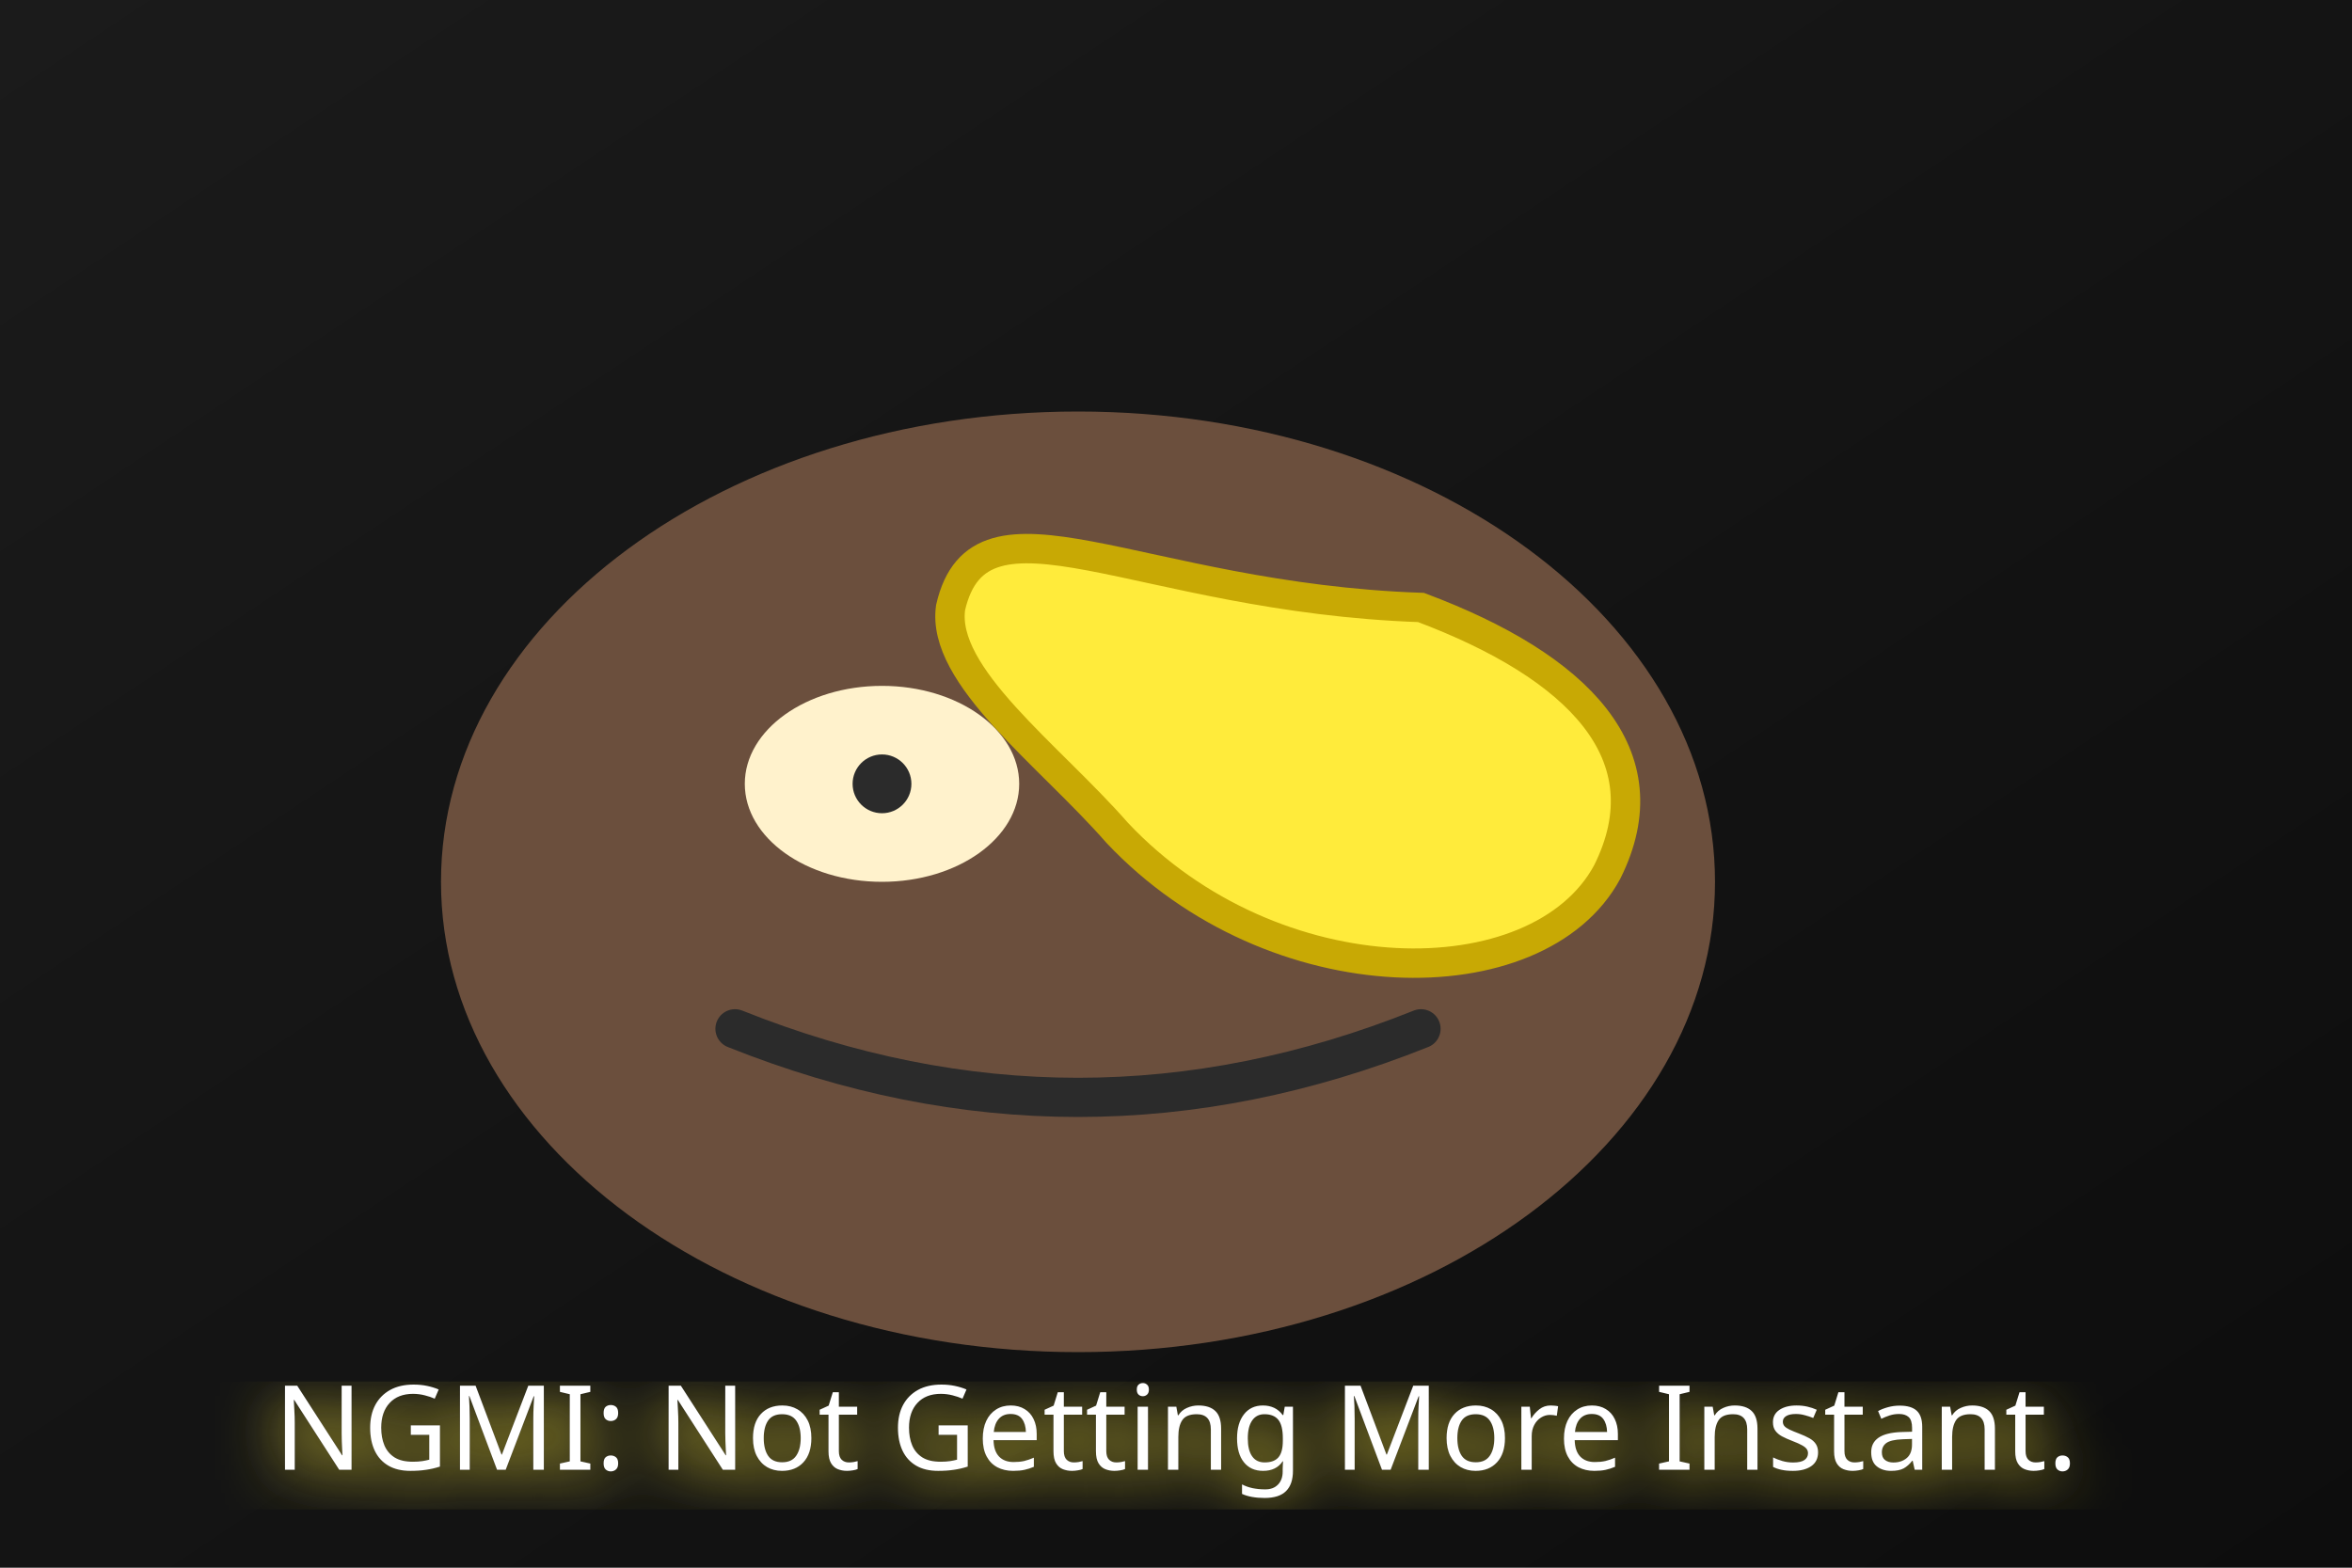
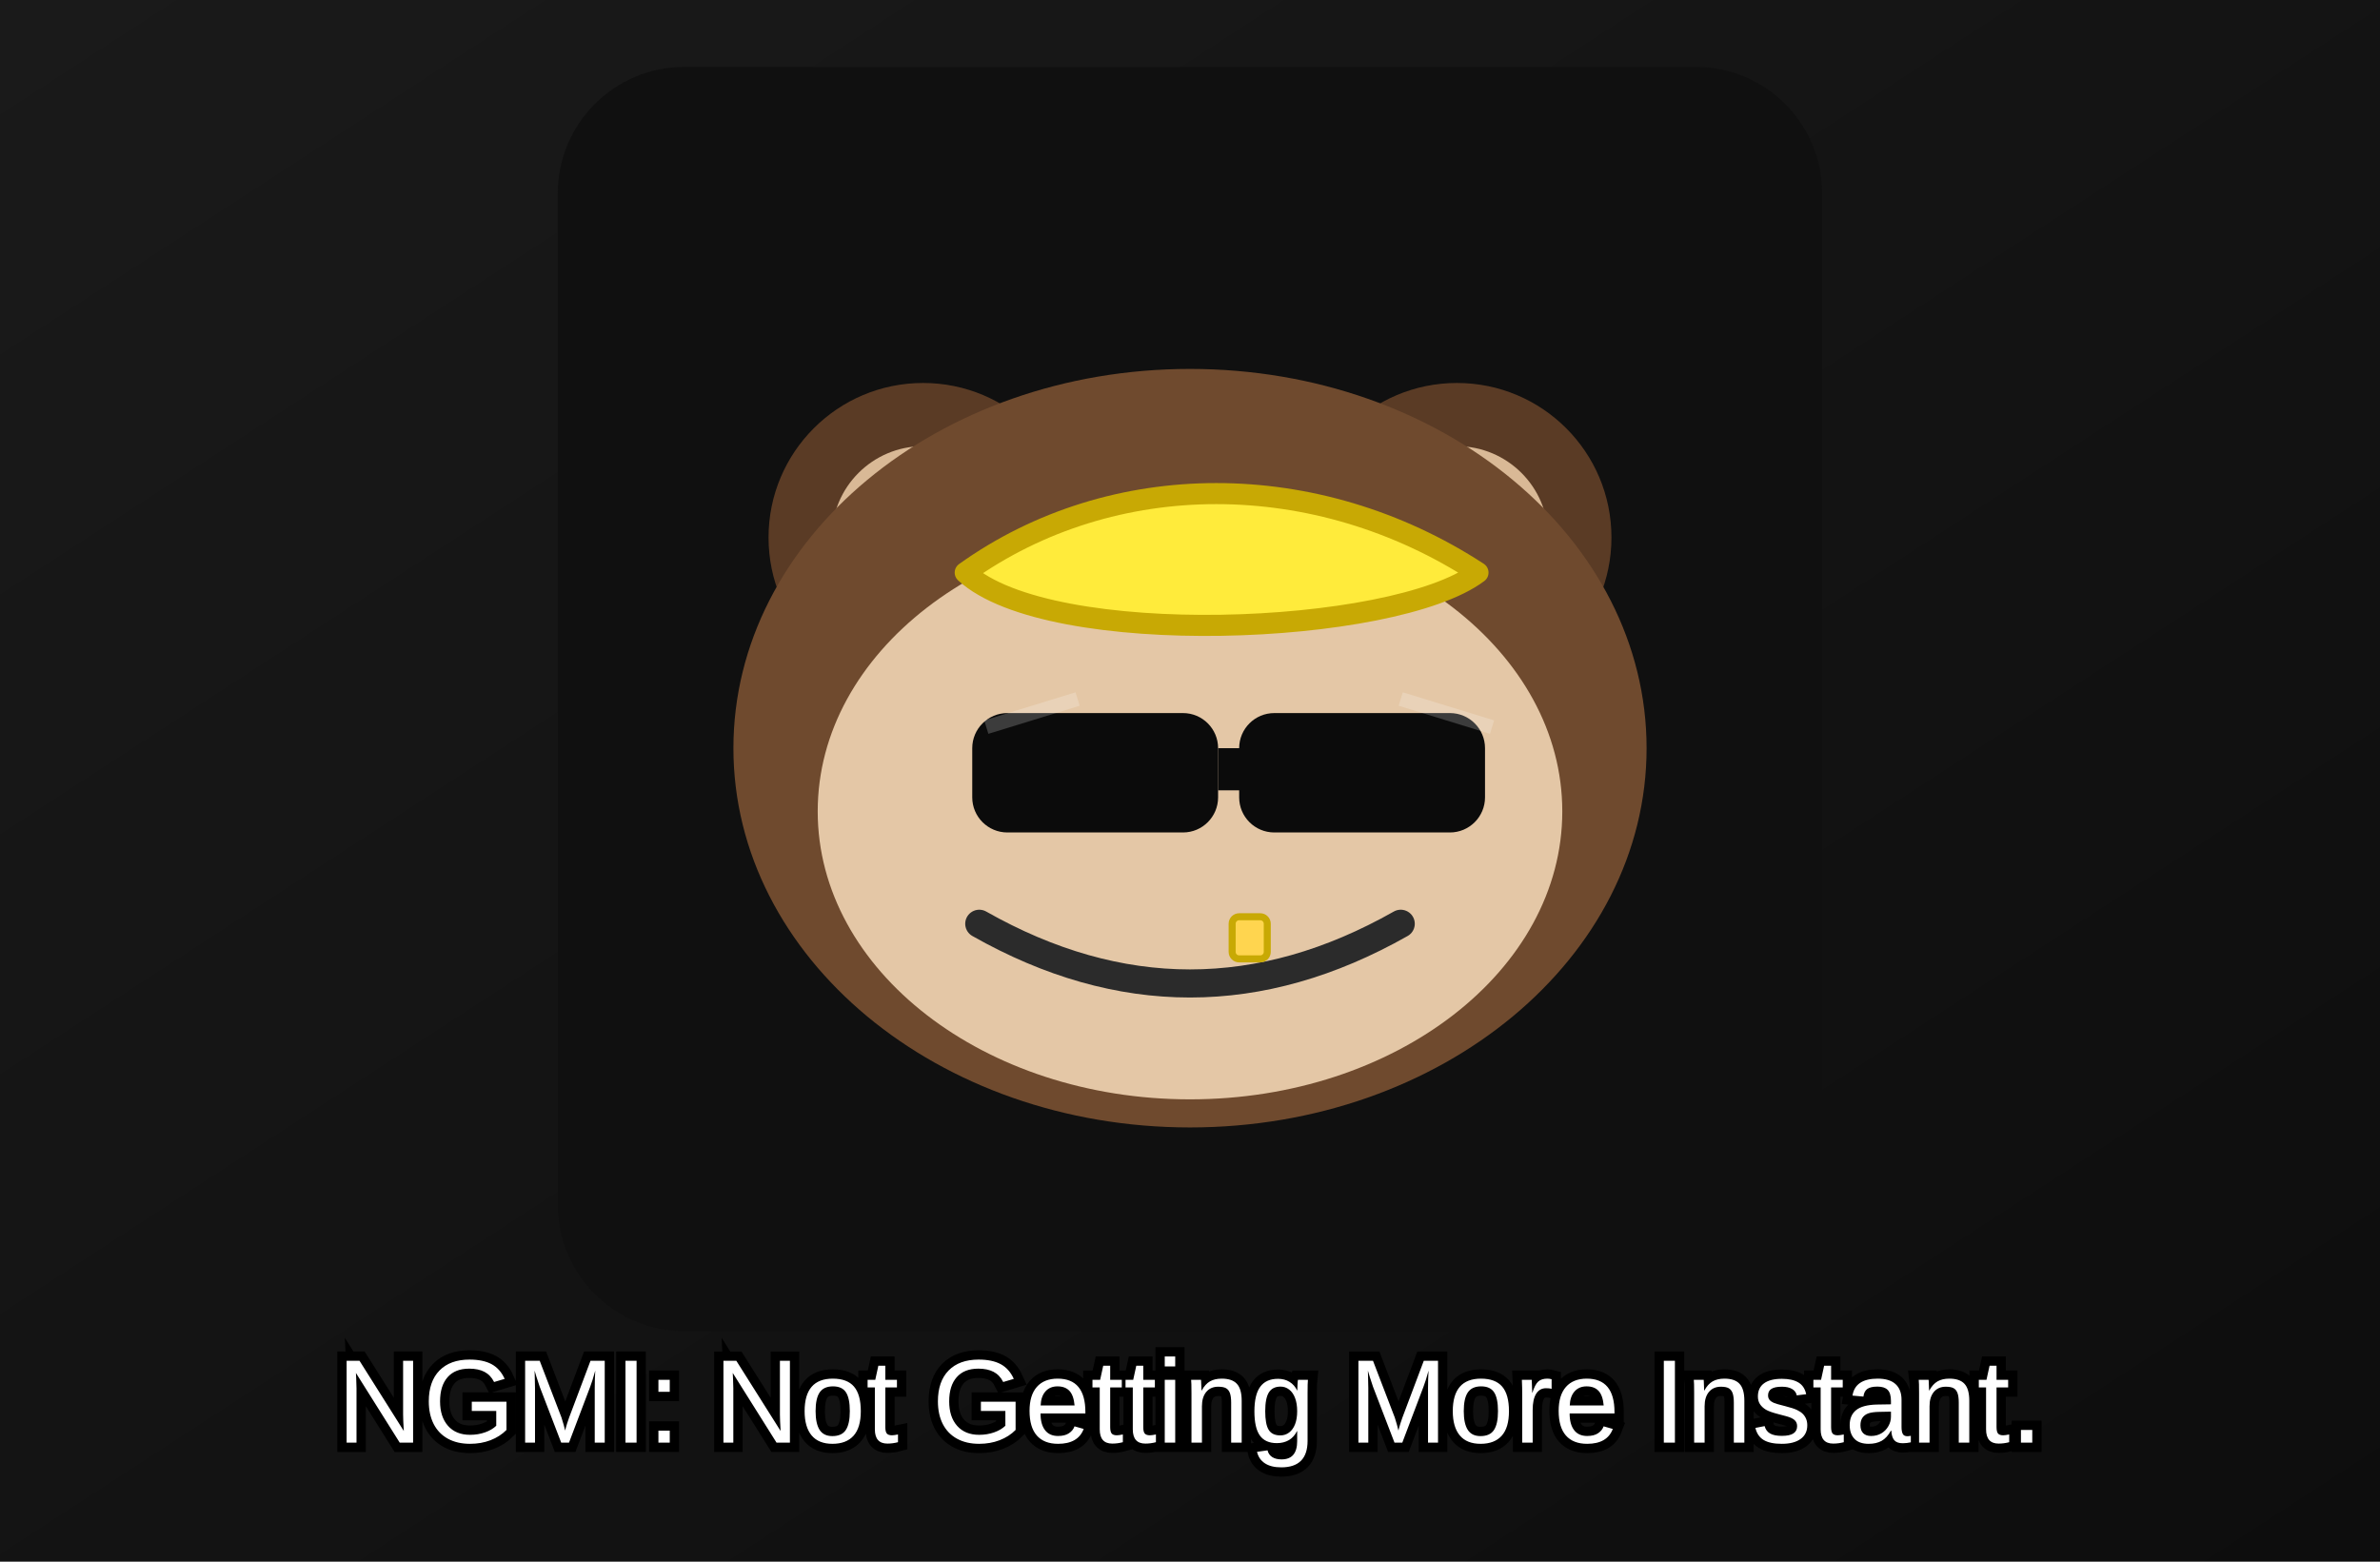
- <svg xmlns="http://www.w3.org/2000/svg" viewBox="0 0 480 320">
+ <svg xmlns="http://www.w3.org/2000/svg" viewBox="0 0 640 420">
  <defs>
    <linearGradient id="bg" x1="0" y1="0" x2="1" y2="1">
-       <stop offset="0" stop-color="#1b1b1b" />
+       <stop offset="0" stop-color="#1a1a1a" />
      <stop offset="1" stop-color="#0d0d0d" />
    </linearGradient>
    <filter id="glow">
      <feDropShadow dx="0" dy="2" stdDeviation="6" flood-color="#ffeb3b" />
    </filter>
+     <symbol id="monkey" viewBox="0 0 360 360">
+       <rect width="360" height="360" rx="36" fill="#101010" />
+       <g transform="translate(20,16)">
+         <circle cx="84" cy="118" r="44" fill="#5a3b25" />
+         <circle cx="236" cy="118" r="44" fill="#5a3b25" />
+         <circle cx="84" cy="118" r="26" fill="#d9b996" />
+         <circle cx="236" cy="118" r="26" fill="#d9b996" />
+         <ellipse cx="160" cy="178" rx="130" ry="108" fill="#6f4a2e" />
+         <ellipse cx="160" cy="196" rx="106" ry="82" fill="#e4c7a6" />
+         <circle cx="130" cy="186" r="14" fill="#fff" />
+         <circle cx="190" cy="186" r="14" fill="#fff" />
+         <circle cx="130" cy="186" r="6" fill="#2b2b2b" />
+         <circle cx="190" cy="186" r="6" fill="#2b2b2b" />
+         <path d="M100 228q60 34 120 0" fill="none" stroke="#2b2b2b" stroke-width="8" stroke-linecap="round" />
+         <rect x="172" y="226" width="10" height="12" rx="2" fill="#ffd54f" stroke="#c8a904" stroke-width="2" />
+         <path d="M96 128c42-30 100-30 146 0-24 18-122 22-146 0z" fill="#ffeb3b" stroke="#c8a904" stroke-width="6" stroke-linejoin="round" />
+         <g>
+           <rect x="98" y="168" width="70" height="34" rx="10" fill="#0b0b0b" />
+           <rect x="174" y="168" width="70" height="34" rx="10" fill="#0b0b0b" />
+           <rect x="168" y="178" width="12" height="12" fill="#0b0b0b" />
+           <path d="M102 172l26-8m118 8l-26-8" stroke="#ffffff" stroke-opacity=".2" stroke-width="4" />
+         </g>
+       </g>
+     </symbol>
  </defs>
-   <rect width="480" height="320" fill="url(#bg)" />
-   <g transform="translate(40,40)">
-     <ellipse cx="180" cy="140" rx="130" ry="96" fill="#6b4f3d" />
-     <ellipse cx="140" cy="120" rx="28" ry="20" fill="#fff2cc" />
-     <ellipse cx="220" cy="120" rx="28" ry="20" fill="#fff2cc" />
-     <circle cx="140" cy="120" r="6" fill="#2b2b2b" />
-     <circle cx="220" cy="120" r="6" fill="#2b2b2b" />
-     <path d="M110 170q70 28 140 0" stroke="#2b2b2b" stroke-width="8" fill="none" stroke-linecap="round" />
-     <path d="M250 84c32 12 50 30 38 54-14 26-68 26-100-8-14-16-36-32-34-46 6-26 38-2 96 0z" fill="#ffeb3b" stroke="#c8a904" stroke-width="6" />
-   </g>
-   <text x="240" y="300" text-anchor="middle" font-family="Impact, system-ui, sans-serif" font-size="24" fill="#fff" filter="url(#glow)">NGMI: Not Getting More Instant.</text>
+   <rect width="640" height="420" fill="url(#bg)" />
+   <use href="#monkey" x="150" y="18" width="340" height="340" />
+   <text x="320" y="388" text-anchor="middle" font-family="Impact, system-ui, Arial, sans-serif" font-size="32" stroke="#000" stroke-width="5" paint-order="stroke" fill="#fff">NGMI: Not Getting More Instant.</text>
</svg>
